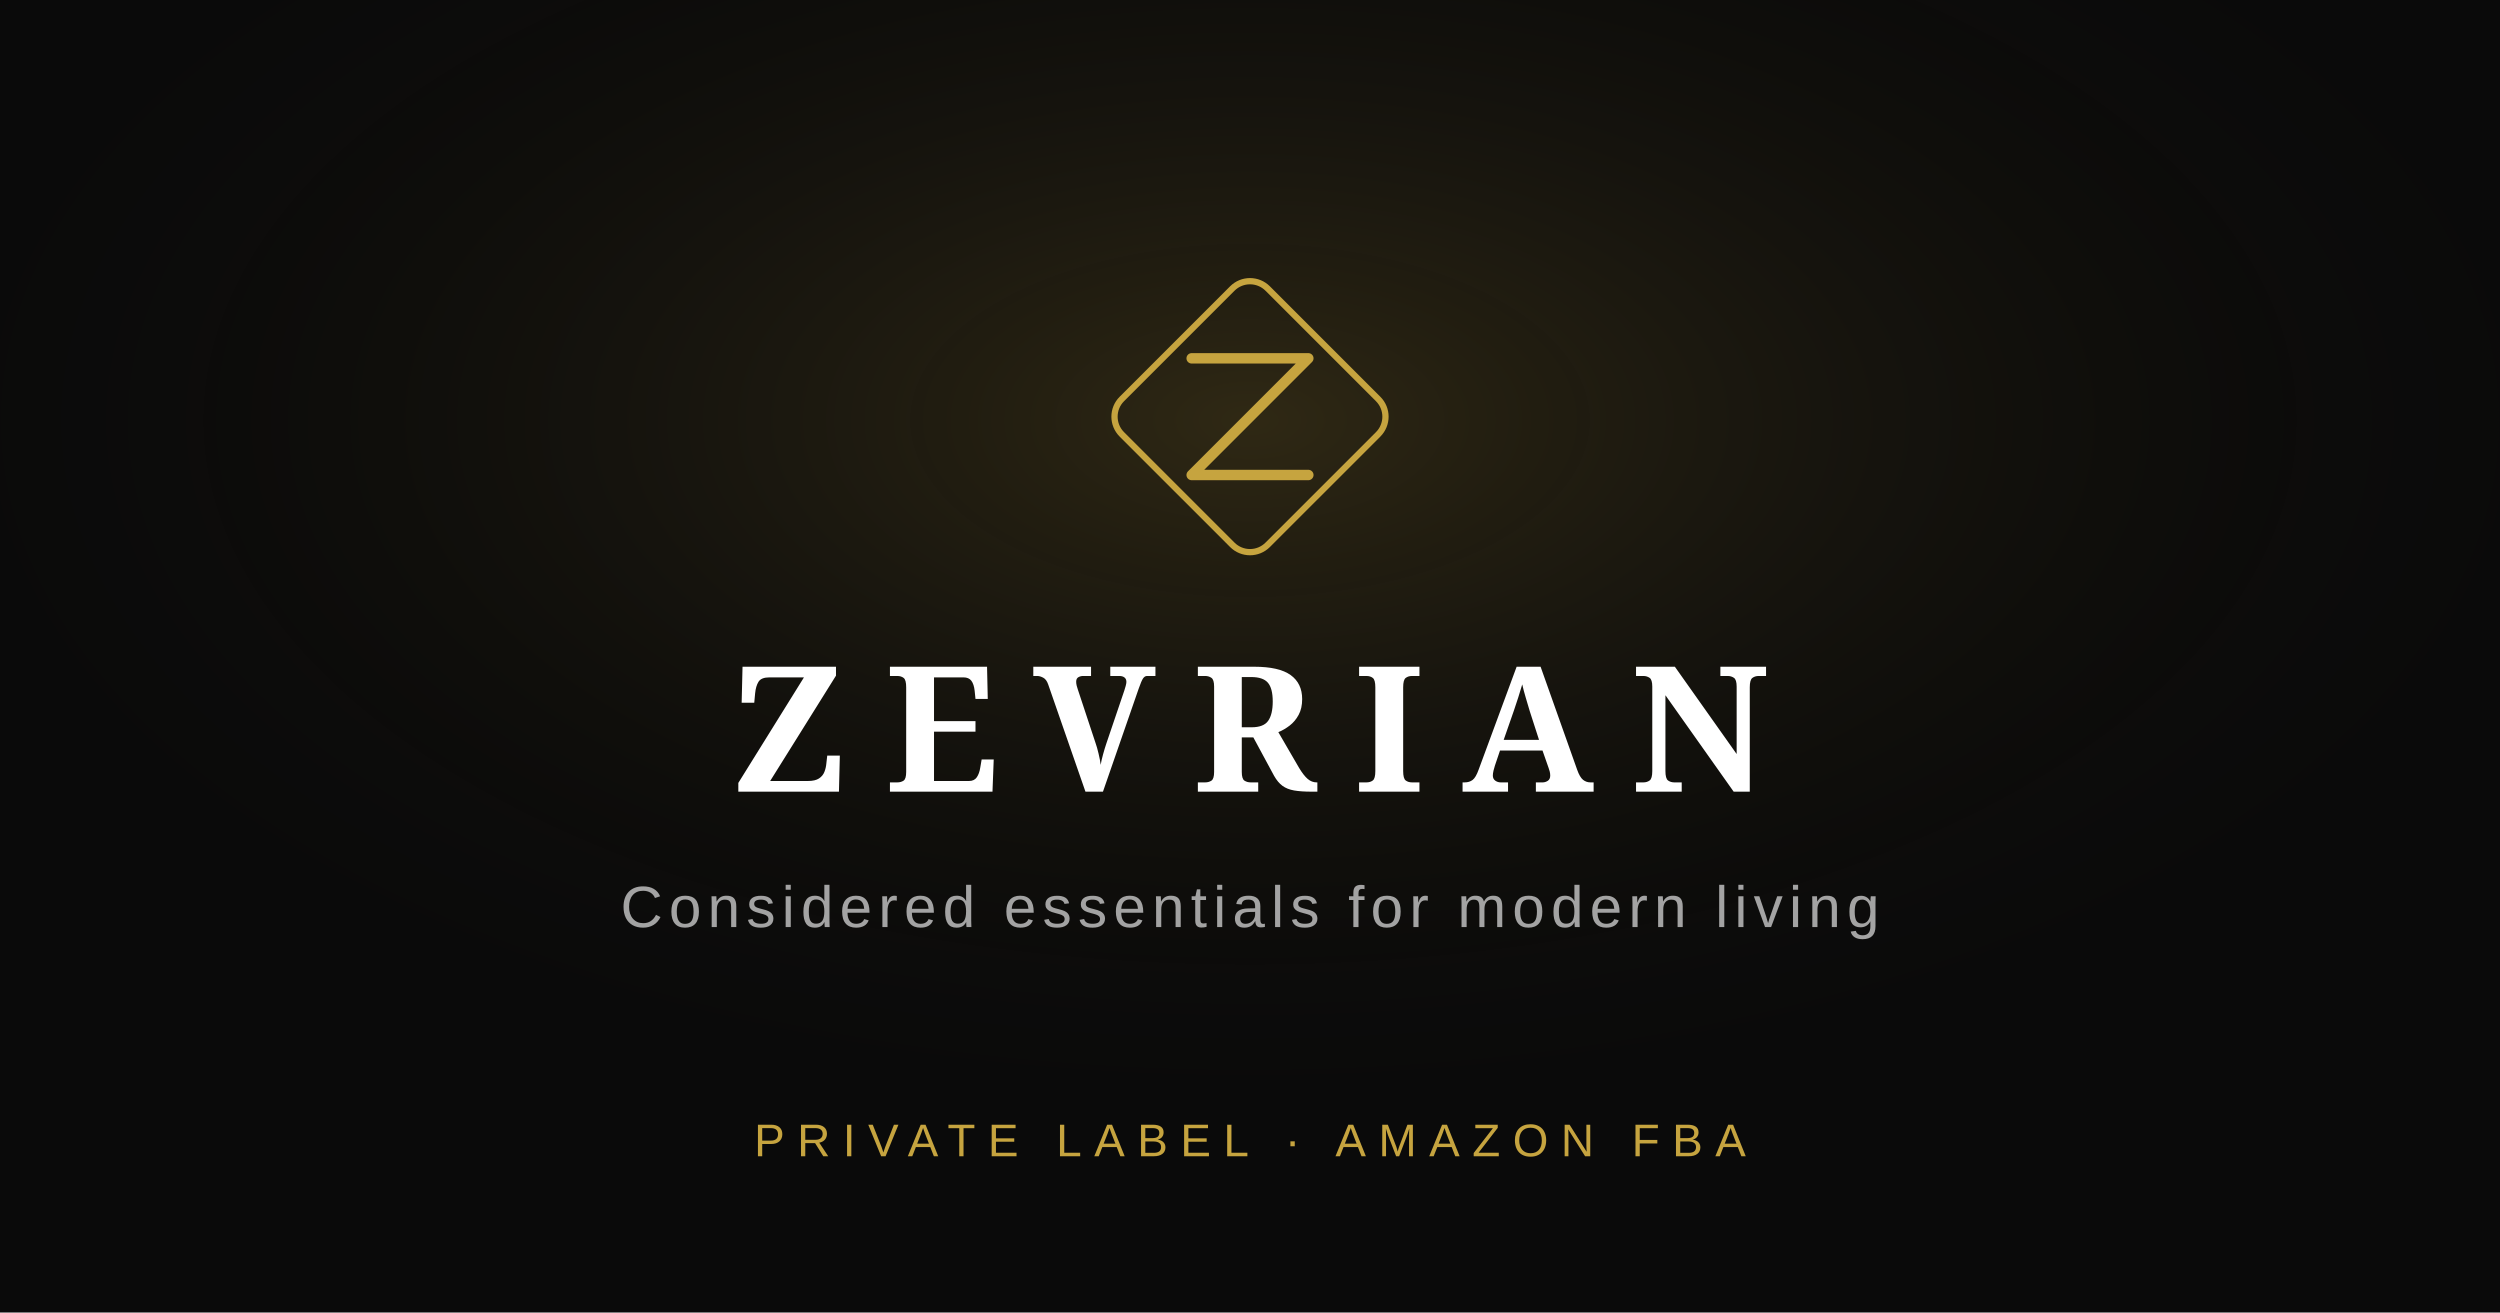
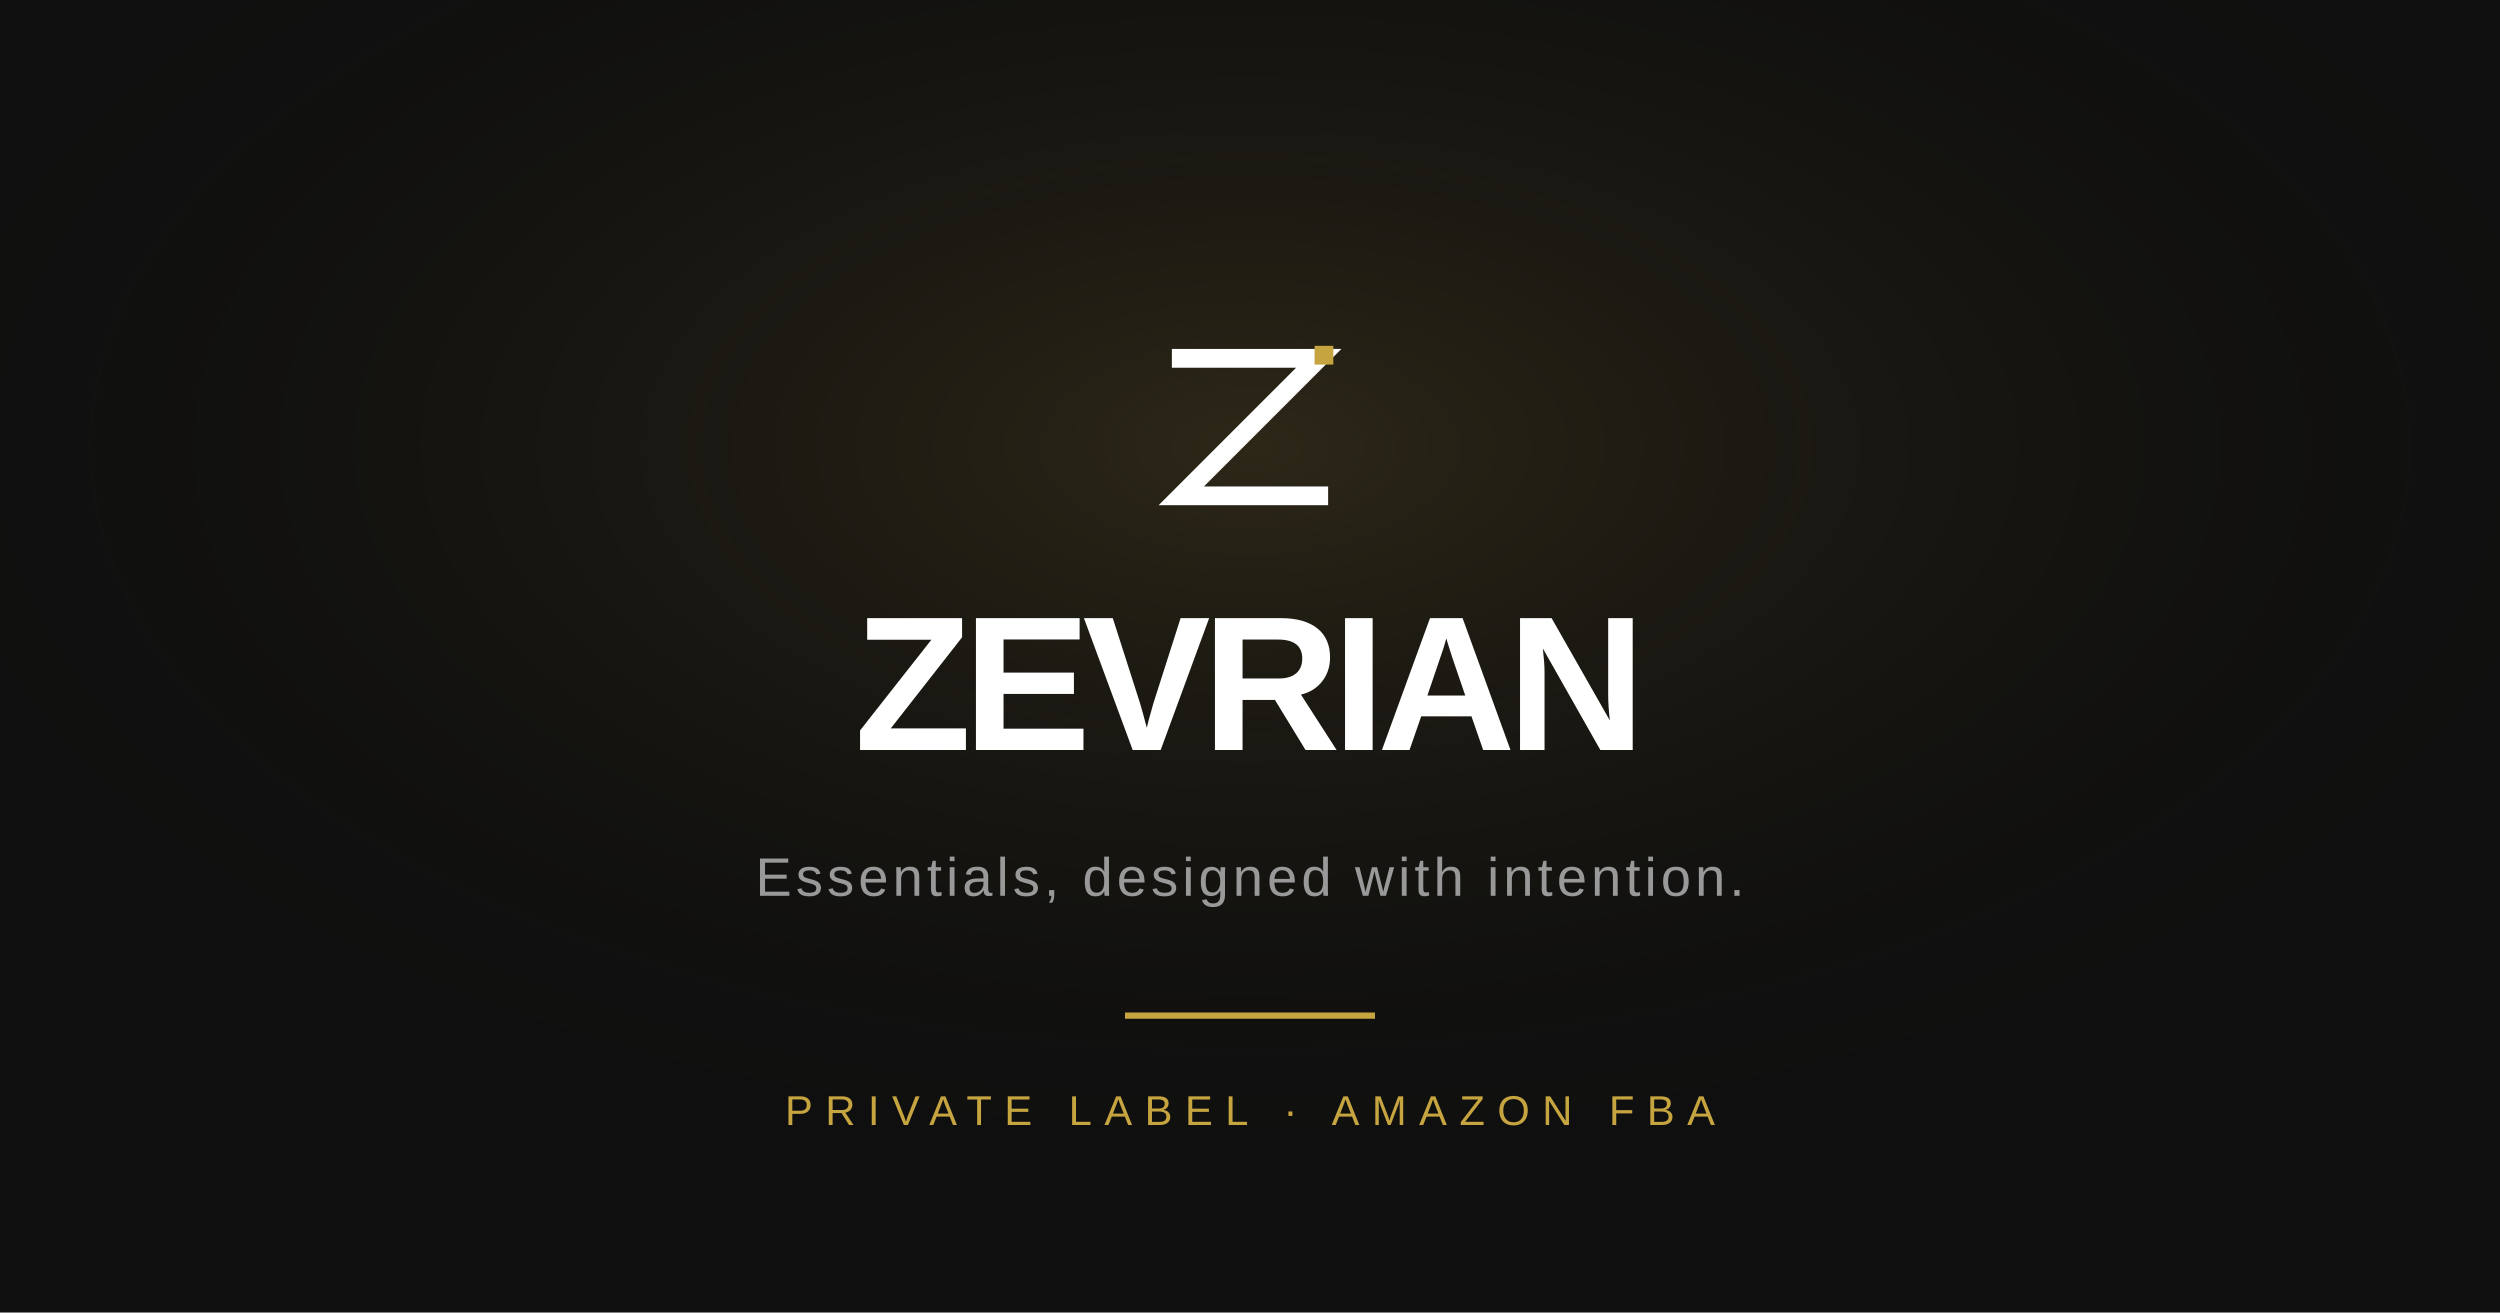
<svg xmlns="http://www.w3.org/2000/svg" width="1200" height="630" viewBox="0 0 1200 630" fill="none">
-   <rect width="1200" height="630" fill="#0a0a0a" />
-   <radialGradient id="glow" cx="50%" cy="32%" r="55%">
-     <stop offset="0%" stop-color="#C6A43F" stop-opacity="0.20" />
-     <stop offset="100%" stop-color="#0a0a0a" stop-opacity="0" />
+   <rect width="1200" height="630" fill="#0F0F0F" />
+   <radialGradient id="glow" cx="50%" cy="34%" r="58%">
+     <stop offset="0%" stop-color="#C6A43F" stop-opacity="0.16" />
+     <stop offset="100%" stop-color="#0F0F0F" stop-opacity="0" />
  </radialGradient>
  <rect width="1200" height="630" fill="url(#glow)" />
-   <g transform="translate(600 200)">
-     <rect x="0" y="-70" width="99" height="99" rx="12" transform="rotate(45 0 -70)" stroke="#C6A43F" stroke-width="3" />
-     <path d="M-28 -28H28L-28 28H28" stroke="#C6A43F" stroke-width="5" stroke-linecap="round" stroke-linejoin="round" />
+   <g transform="translate(545 150)">
+     <path d="M22 22H88L22 88H88" stroke="#FFFFFF" stroke-width="9" stroke-linecap="square" stroke-linejoin="miter" />
+     <rect x="86" y="16" width="9" height="9" fill="#C6A43F" />
  </g>
-   <text x="600" y="380" text-anchor="middle" font-family="Georgia, serif" font-size="84" font-weight="600" letter-spacing="18" fill="#ffffff">ZEVRIAN</text>
-   <text x="600" y="445" text-anchor="middle" font-family="Arial, sans-serif" font-size="28" letter-spacing="3" fill="#a3a3a3">Considered essentials for modern living</text>
-   <text x="600" y="555" text-anchor="middle" font-family="Arial, sans-serif" font-size="22" letter-spacing="6" fill="#C6A43F">PRIVATE LABEL · AMAZON FBA</text>
+   <text x="600" y="360" text-anchor="middle" font-family="system-ui, -apple-system, 'Segoe UI', Arial, sans-serif" font-size="92" font-weight="700" letter-spacing="-4" fill="#FFFFFF">ZEVRIAN</text>
+   <text x="600" y="430" text-anchor="middle" font-family="system-ui, -apple-system, 'Segoe UI', Arial, sans-serif" font-size="26" letter-spacing="2" fill="#999999">Essentials, designed with intention.</text>
+   <rect x="540" y="486" width="120" height="3" fill="#C6A43F" />
+   <text x="600" y="540" text-anchor="middle" font-family="system-ui, -apple-system, 'Segoe UI', Arial, sans-serif" font-size="20" letter-spacing="6" fill="#C6A43F">PRIVATE LABEL · AMAZON FBA</text>
</svg>
